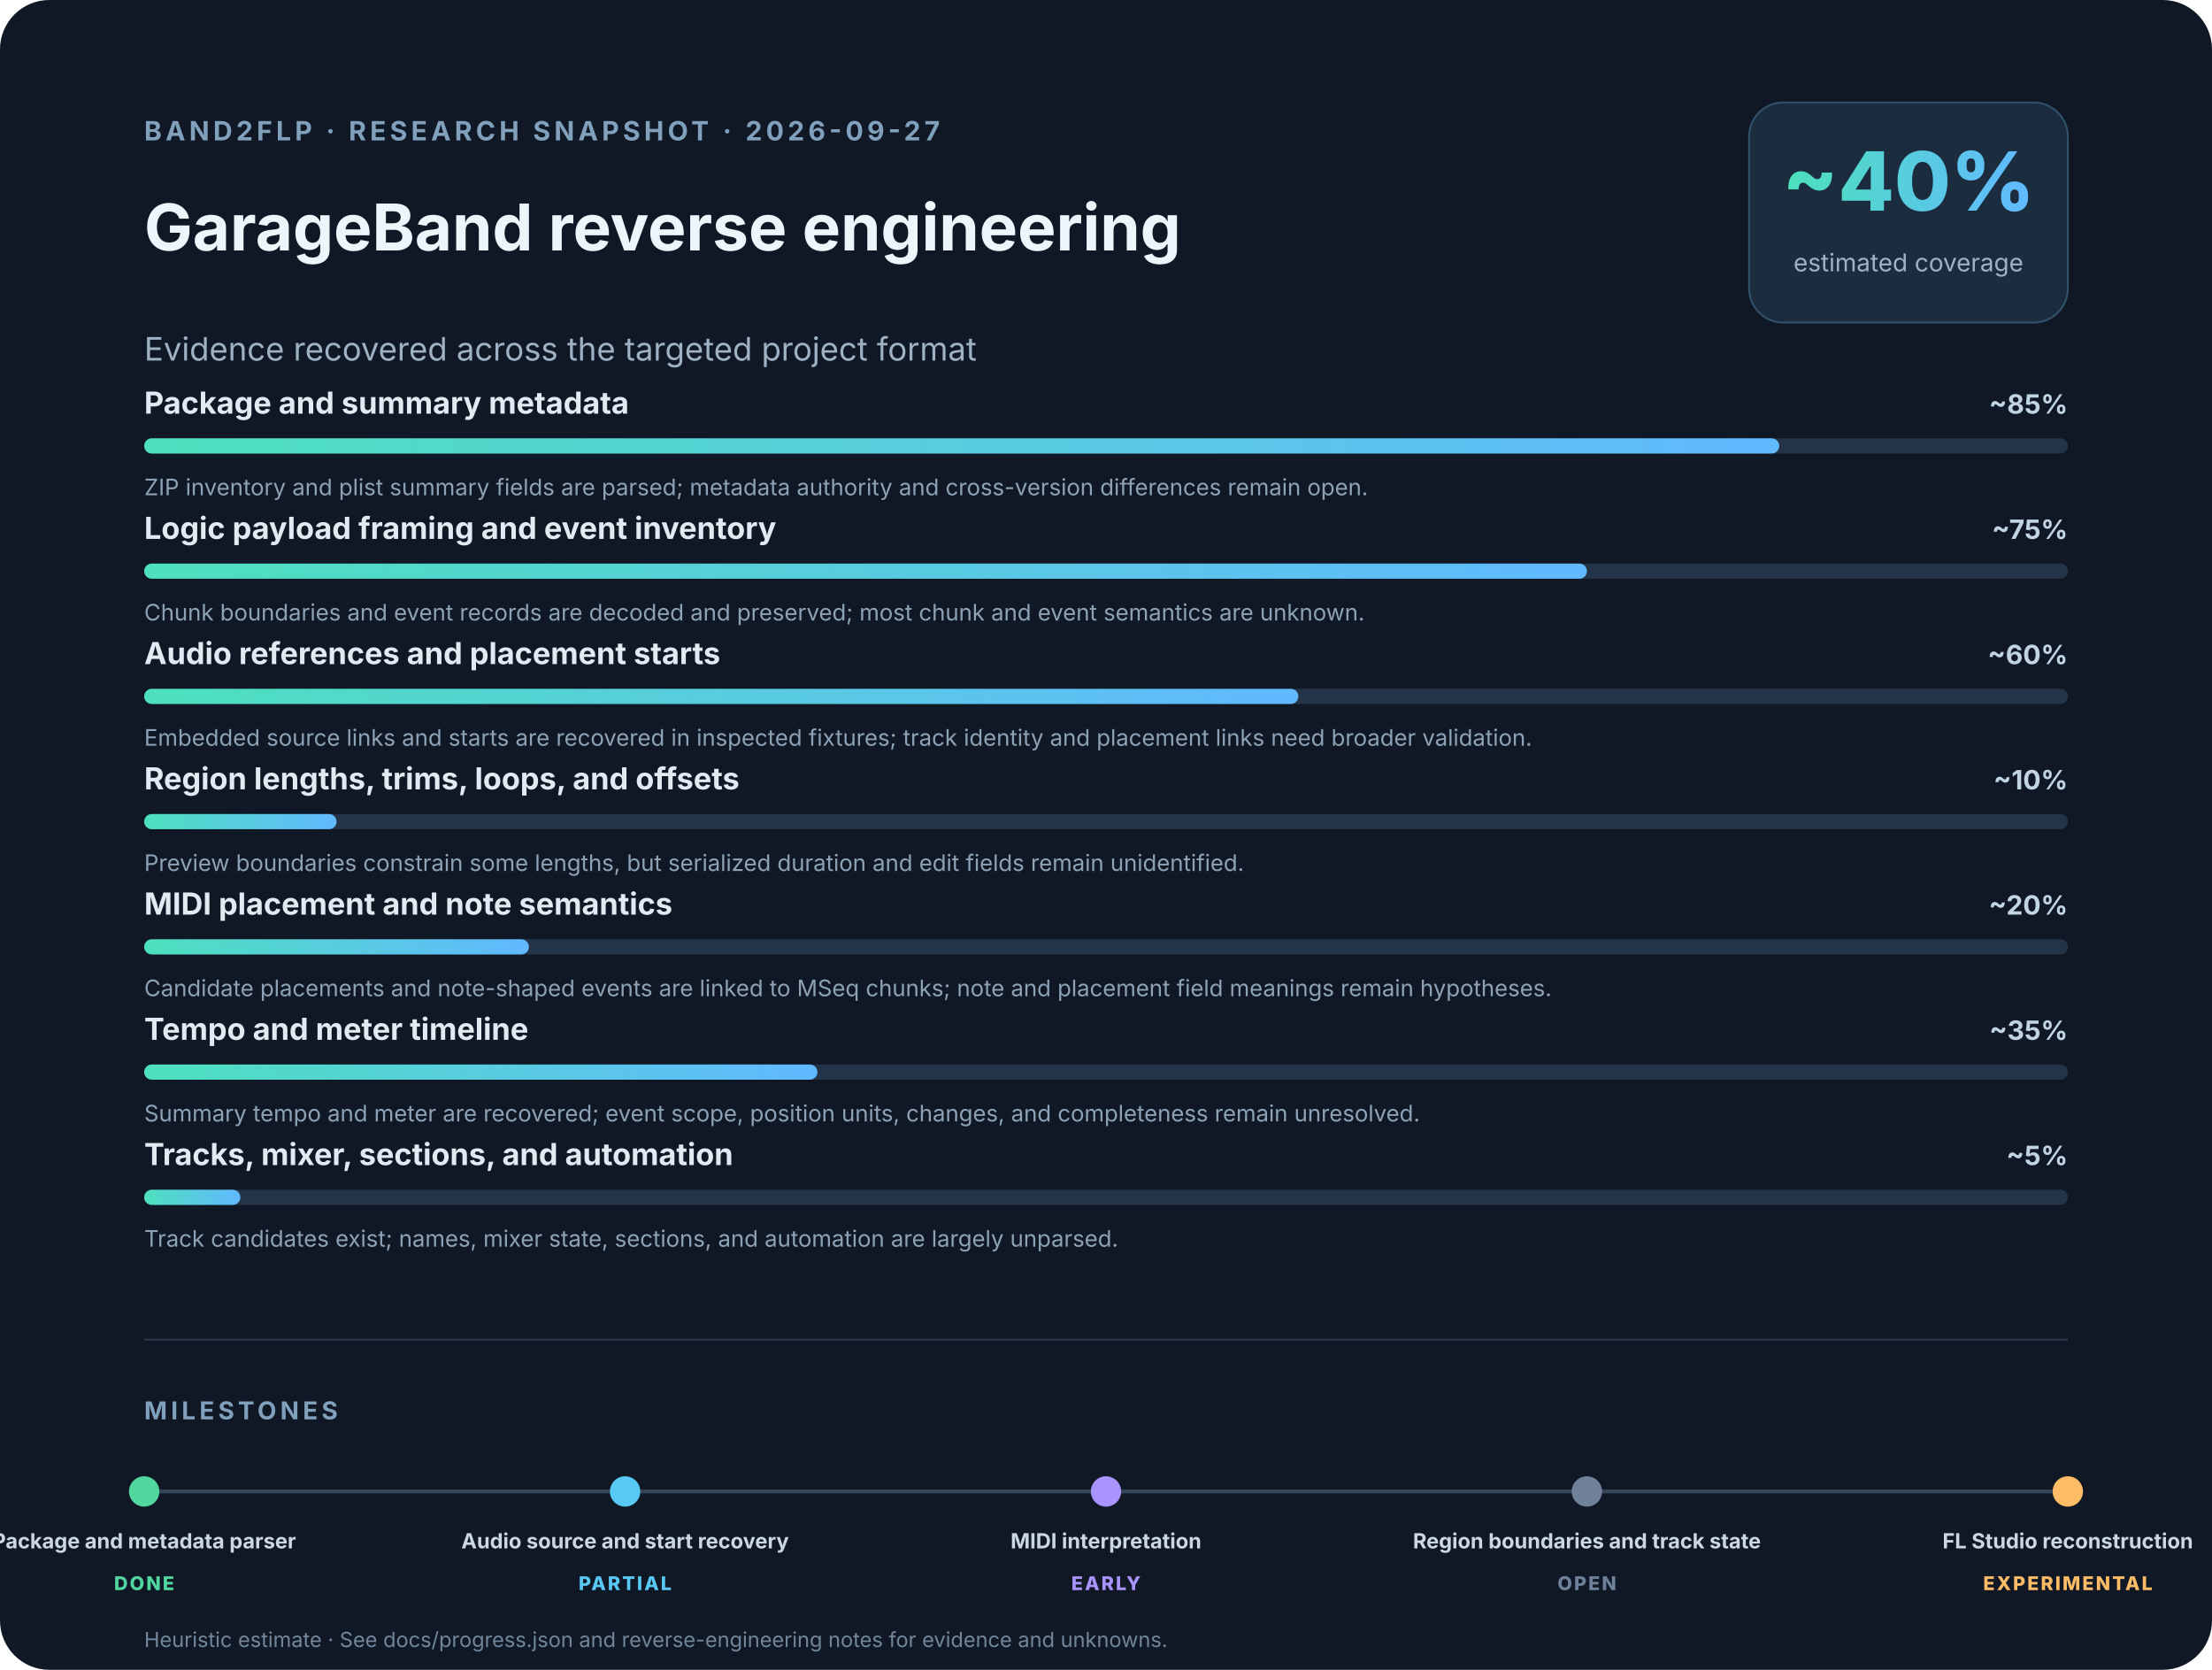
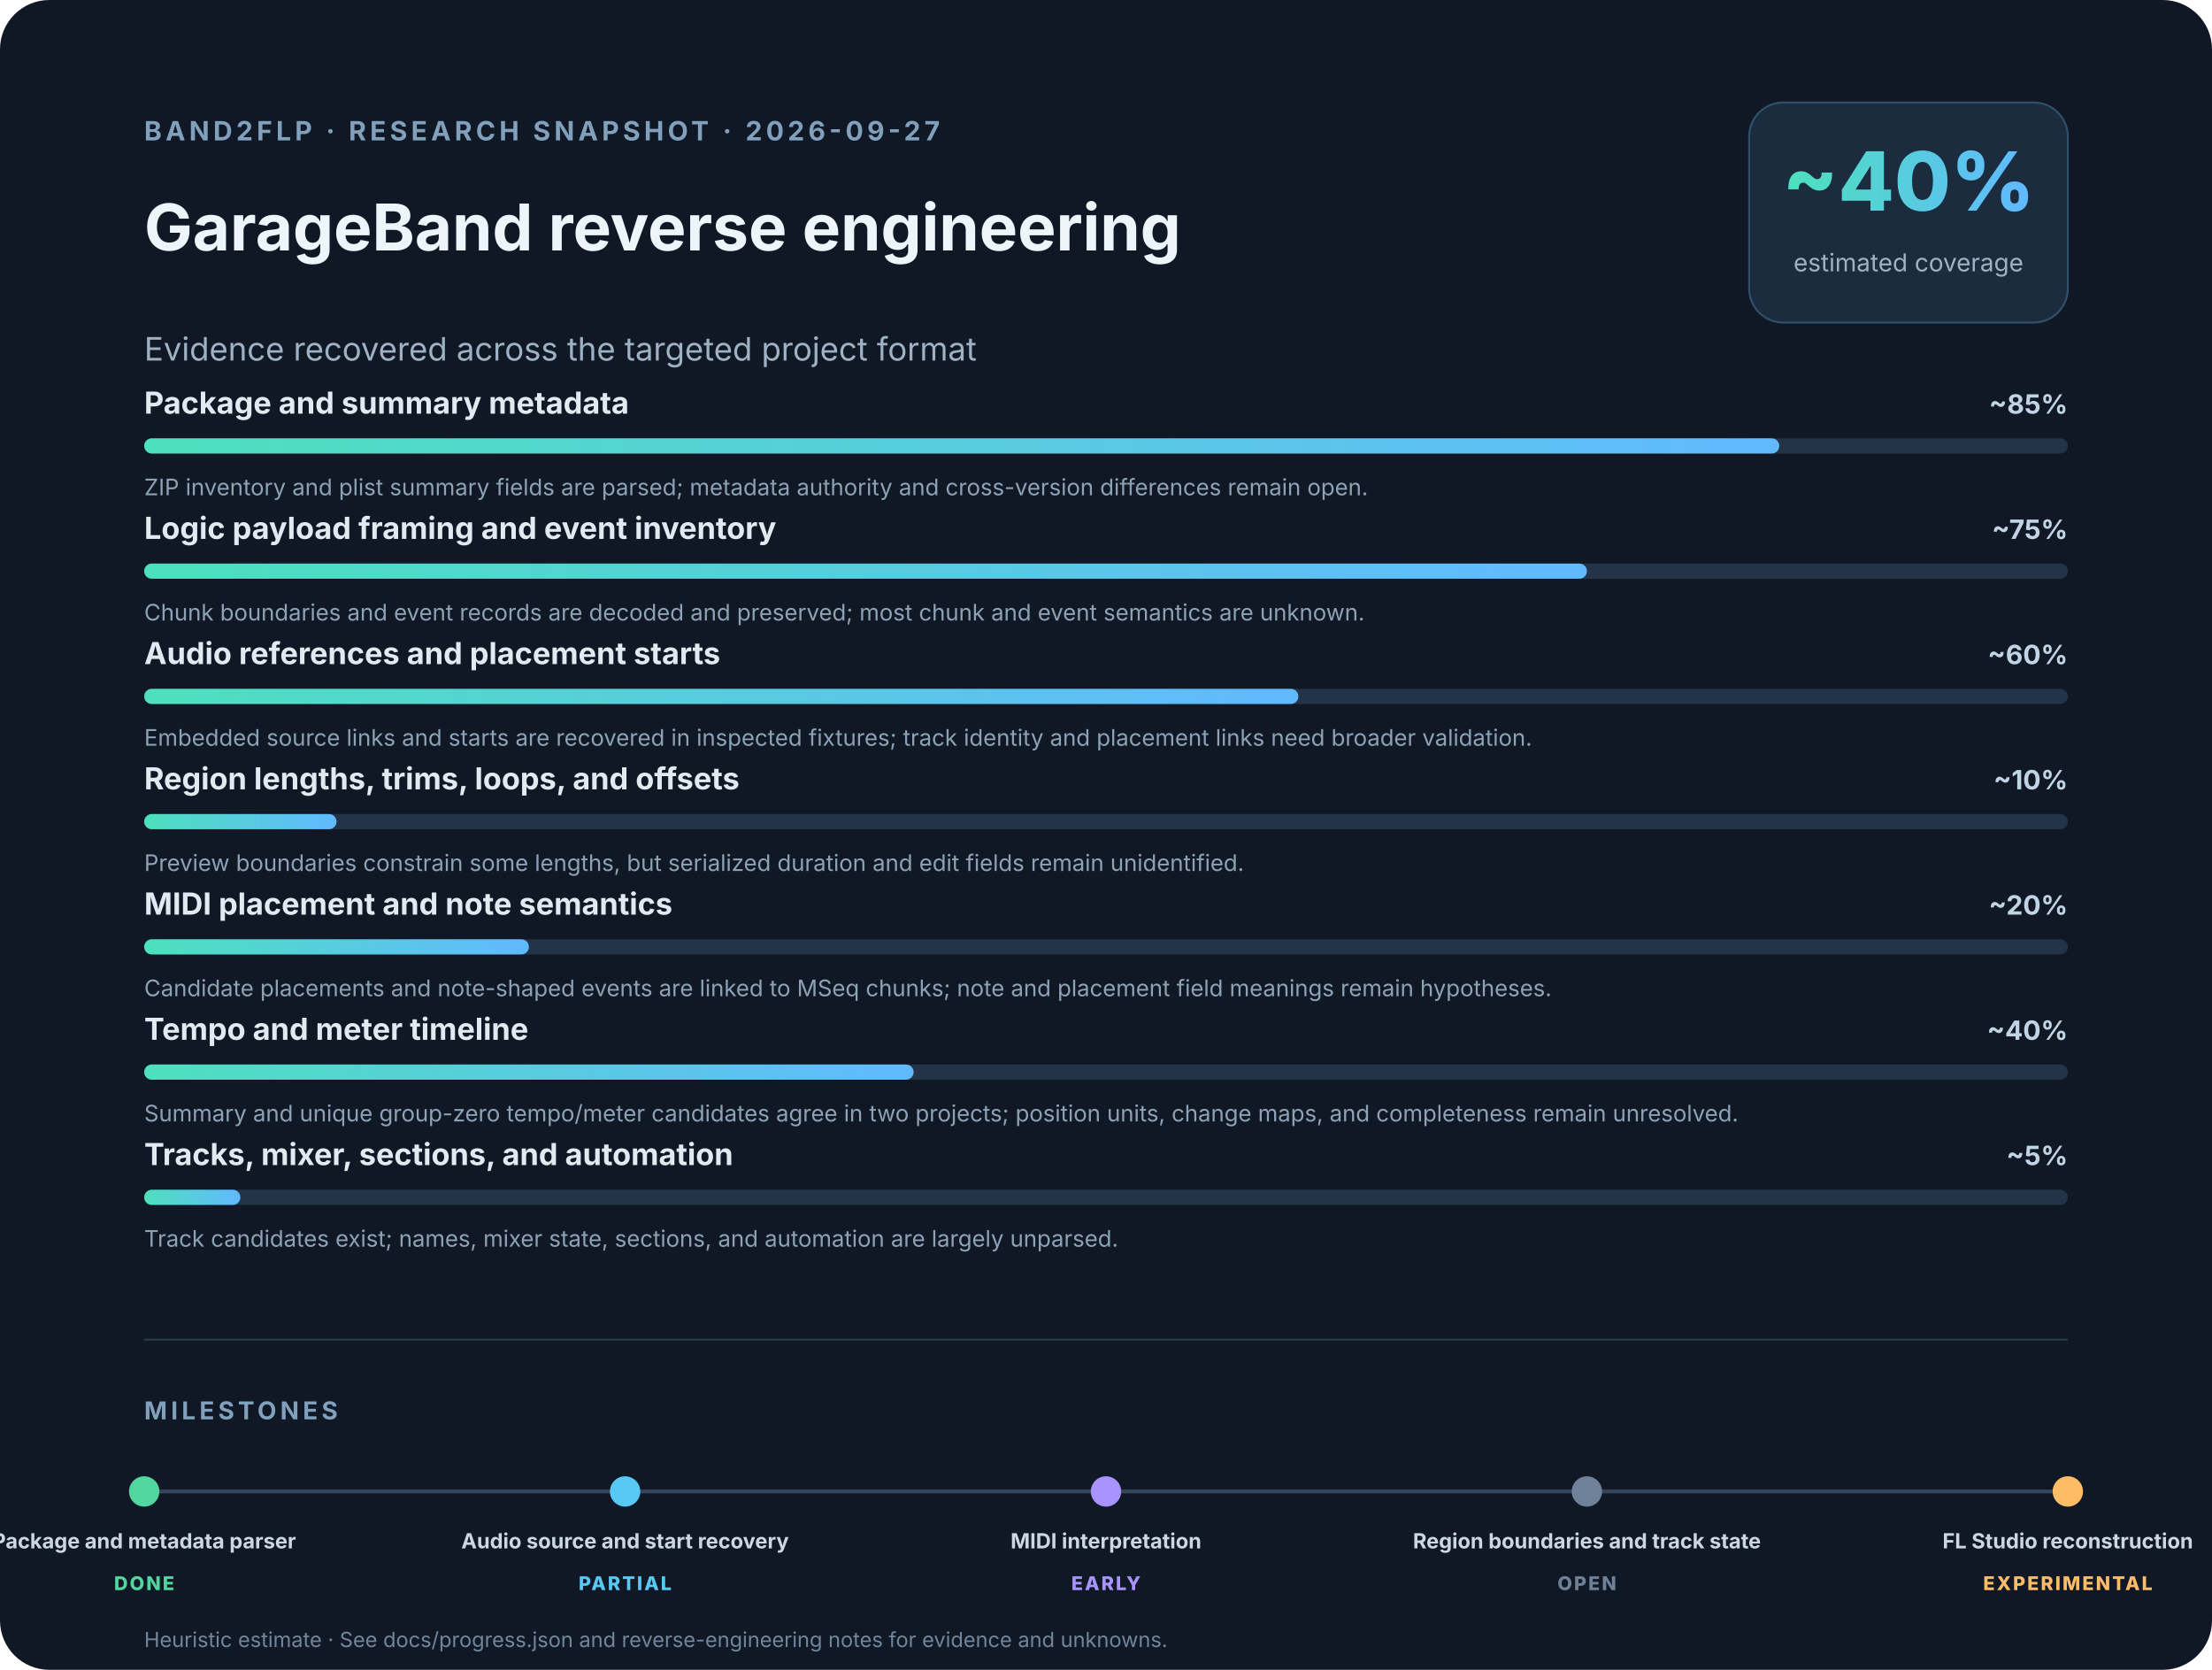
<svg xmlns="http://www.w3.org/2000/svg" viewBox="0 0 1166 880" role="img" aria-labelledby="title desc">
  <defs>
    <linearGradient id="accent" x1="0" x2="1">
      <stop offset="0" stop-color="#4de0bd" />
      <stop offset="1" stop-color="#61b9ff" />
    </linearGradient>
  </defs>
  <rect width="1166" height="880" rx="26" fill="#101826" />
  <text x="76" y="74" class="eyebrow">BAND2FLP · RESEARCH SNAPSHOT · 2026-09-27</text>
  <text x="76" y="132" class="headline">GarageBand reverse engineering</text>
  <text x="76" y="190" class="subhead">Evidence recovered across the targeted project format</text>
  <rect x="922" y="54" width="168" height="116" rx="18" fill="#1b2c3e" stroke="#31506a" />
  <text x="1006" y="111" class="big-pct" text-anchor="middle">~40%</text>
  <text x="1006" y="143" class="small" text-anchor="middle">estimated coverage</text>
  <text x="76" y="218" class="row-title">Package and summary metadata</text>
  <text x="1090" y="218" class="row-pct" text-anchor="end">~85%</text>
  <rect x="76" y="231" width="1014" height="8" rx="4" class="bar-bg" />
  <rect x="76" y="231" width="861.9" height="8" rx="4" class="bar-fill" />
  <text x="76" y="261" class="row-note">ZIP inventory and plist summary fields are parsed; metadata authority and cross-version differences remain open.</text>
  <text x="76" y="284" class="row-title">Logic payload framing and event inventory</text>
  <text x="1090" y="284" class="row-pct" text-anchor="end">~75%</text>
  <rect x="76" y="297" width="1014" height="8" rx="4" class="bar-bg" />
  <rect x="76" y="297" width="760.5" height="8" rx="4" class="bar-fill" />
  <text x="76" y="327" class="row-note">Chunk boundaries and event records are decoded and preserved; most chunk and event semantics are unknown.</text>
  <text x="76" y="350" class="row-title">Audio references and placement starts</text>
  <text x="1090" y="350" class="row-pct" text-anchor="end">~60%</text>
  <rect x="76" y="363" width="1014" height="8" rx="4" class="bar-bg" />
  <rect x="76" y="363" width="608.4" height="8" rx="4" class="bar-fill" />
  <text x="76" y="393" class="row-note">Embedded source links and starts are recovered in inspected fixtures; track identity and placement links need broader validation.</text>
  <text x="76" y="416" class="row-title">Region lengths, trims, loops, and offsets</text>
  <text x="1090" y="416" class="row-pct" text-anchor="end">~10%</text>
  <rect x="76" y="429" width="1014" height="8" rx="4" class="bar-bg" />
  <rect x="76" y="429" width="101.4" height="8" rx="4" class="bar-fill" />
  <text x="76" y="459" class="row-note">Preview boundaries constrain some lengths, but serialized duration and edit fields remain unidentified.</text>
  <text x="76" y="482" class="row-title">MIDI placement and note semantics</text>
  <text x="1090" y="482" class="row-pct" text-anchor="end">~20%</text>
  <rect x="76" y="495" width="1014" height="8" rx="4" class="bar-bg" />
  <rect x="76" y="495" width="202.8" height="8" rx="4" class="bar-fill" />
  <text x="76" y="525" class="row-note">Candidate placements and note-shaped events are linked to MSeq chunks; note and placement field meanings remain hypotheses.</text>
  <text x="76" y="548" class="row-title">Tempo and meter timeline</text>
-   <text x="1090" y="548" class="row-pct" text-anchor="end">~35%</text>
+   <text x="1090" y="548" class="row-pct" text-anchor="end">~40%</text>
  <rect x="76" y="561" width="1014" height="8" rx="4" class="bar-bg" />
-   <rect x="76" y="561" width="354.9" height="8" rx="4" class="bar-fill" />
-   <text x="76" y="591" class="row-note">Summary tempo and meter are recovered; event scope, position units, changes, and completeness remain unresolved.</text>
+   <rect x="76" y="561" width="405.6" height="8" rx="4" class="bar-fill" />
+   <text x="76" y="591" class="row-note">Summary and unique group-zero tempo/meter candidates agree in two projects; position units, change maps, and completeness remain unresolved.</text>
  <text x="76" y="614" class="row-title">Tracks, mixer, sections, and automation</text>
  <text x="1090" y="614" class="row-pct" text-anchor="end">~5%</text>
  <rect x="76" y="627" width="1014" height="8" rx="4" class="bar-bg" />
  <rect x="76" y="627" width="50.7" height="8" rx="4" class="bar-fill" />
  <text x="76" y="657" class="row-note">Track candidates exist; names, mixer state, sections, and automation are largely unparsed.</text>
  <line x1="76" y1="706" x2="1090" y2="706" stroke="#2b3a4b" />
  <text x="76" y="748" class="section">MILESTONES</text>
  <line x1="76" y1="786" x2="1090" y2="786" stroke="#35465b" stroke-width="2" />
  <circle cx="76.0" cy="786" r="8" fill="#52d6a0" />
  <text x="76.0" y="816" class="milestone-name" text-anchor="middle">Package and metadata parser</text>
  <text x="76.0" y="838" class="milestone-state" text-anchor="middle" fill="#52d6a0">DONE</text>
  <circle cx="329.5" cy="786" r="8" fill="#58c9f5" />
  <text x="329.5" y="816" class="milestone-name" text-anchor="middle">Audio source and start recovery</text>
  <text x="329.5" y="838" class="milestone-state" text-anchor="middle" fill="#58c9f5">PARTIAL</text>
  <circle cx="583.0" cy="786" r="8" fill="#a994ff" />
  <text x="583.0" y="816" class="milestone-name" text-anchor="middle">MIDI interpretation</text>
  <text x="583.0" y="838" class="milestone-state" text-anchor="middle" fill="#a994ff">EARLY</text>
  <circle cx="836.5" cy="786" r="8" fill="#6f8199" />
  <text x="836.5" y="816" class="milestone-name" text-anchor="middle">Region boundaries and track state</text>
  <text x="836.5" y="838" class="milestone-state" text-anchor="middle" fill="#6f8199">OPEN</text>
  <circle cx="1090.0" cy="786" r="8" fill="#ffbc66" />
  <text x="1090.0" y="816" class="milestone-name" text-anchor="middle">FL Studio reconstruction</text>
  <text x="1090.0" y="838" class="milestone-state" text-anchor="middle" fill="#ffbc66">EXPERIMENTAL</text>
  <text x="76" y="868" class="footer">Heuristic estimate · See docs/progress.json and reverse-engineering notes for evidence and unknowns.</text>
  <style>
text { font-family: Inter, Segoe UI, Arial, sans-serif; }
.eyebrow { fill:#81a0bb; font-size:14px; font-weight:700; letter-spacing:2px; }
.headline { fill:#edf5fb; font-size:34px; font-weight:700; }
.subhead { fill:#9eb2c4; font-size:17px; }
.big-pct { fill:url(#accent); font-size:43px; font-weight:800; }
.small { fill:#9eb2c4; font-size:13px; }
.row-title { fill:#e1eaf1; font-size:16px; font-weight:650; }
.row-pct { fill:#c0d4e3; font-size:14px; font-weight:700; }
.bar-bg { fill:#243448; } .bar-fill { fill:url(#accent); }
.row-note { fill:#8da2b4; font-size:12px; }
.section { fill:#81a0bb; font-size:13px; font-weight:700; letter-spacing:2px; }
.milestone-name { fill:#cbd8e2; font-size:11px; font-weight:650; }
.milestone-state { font-size:10px; font-weight:800; letter-spacing:1px; }
.footer { fill:#71869a; font-size:11px; }
</style>
</svg>
